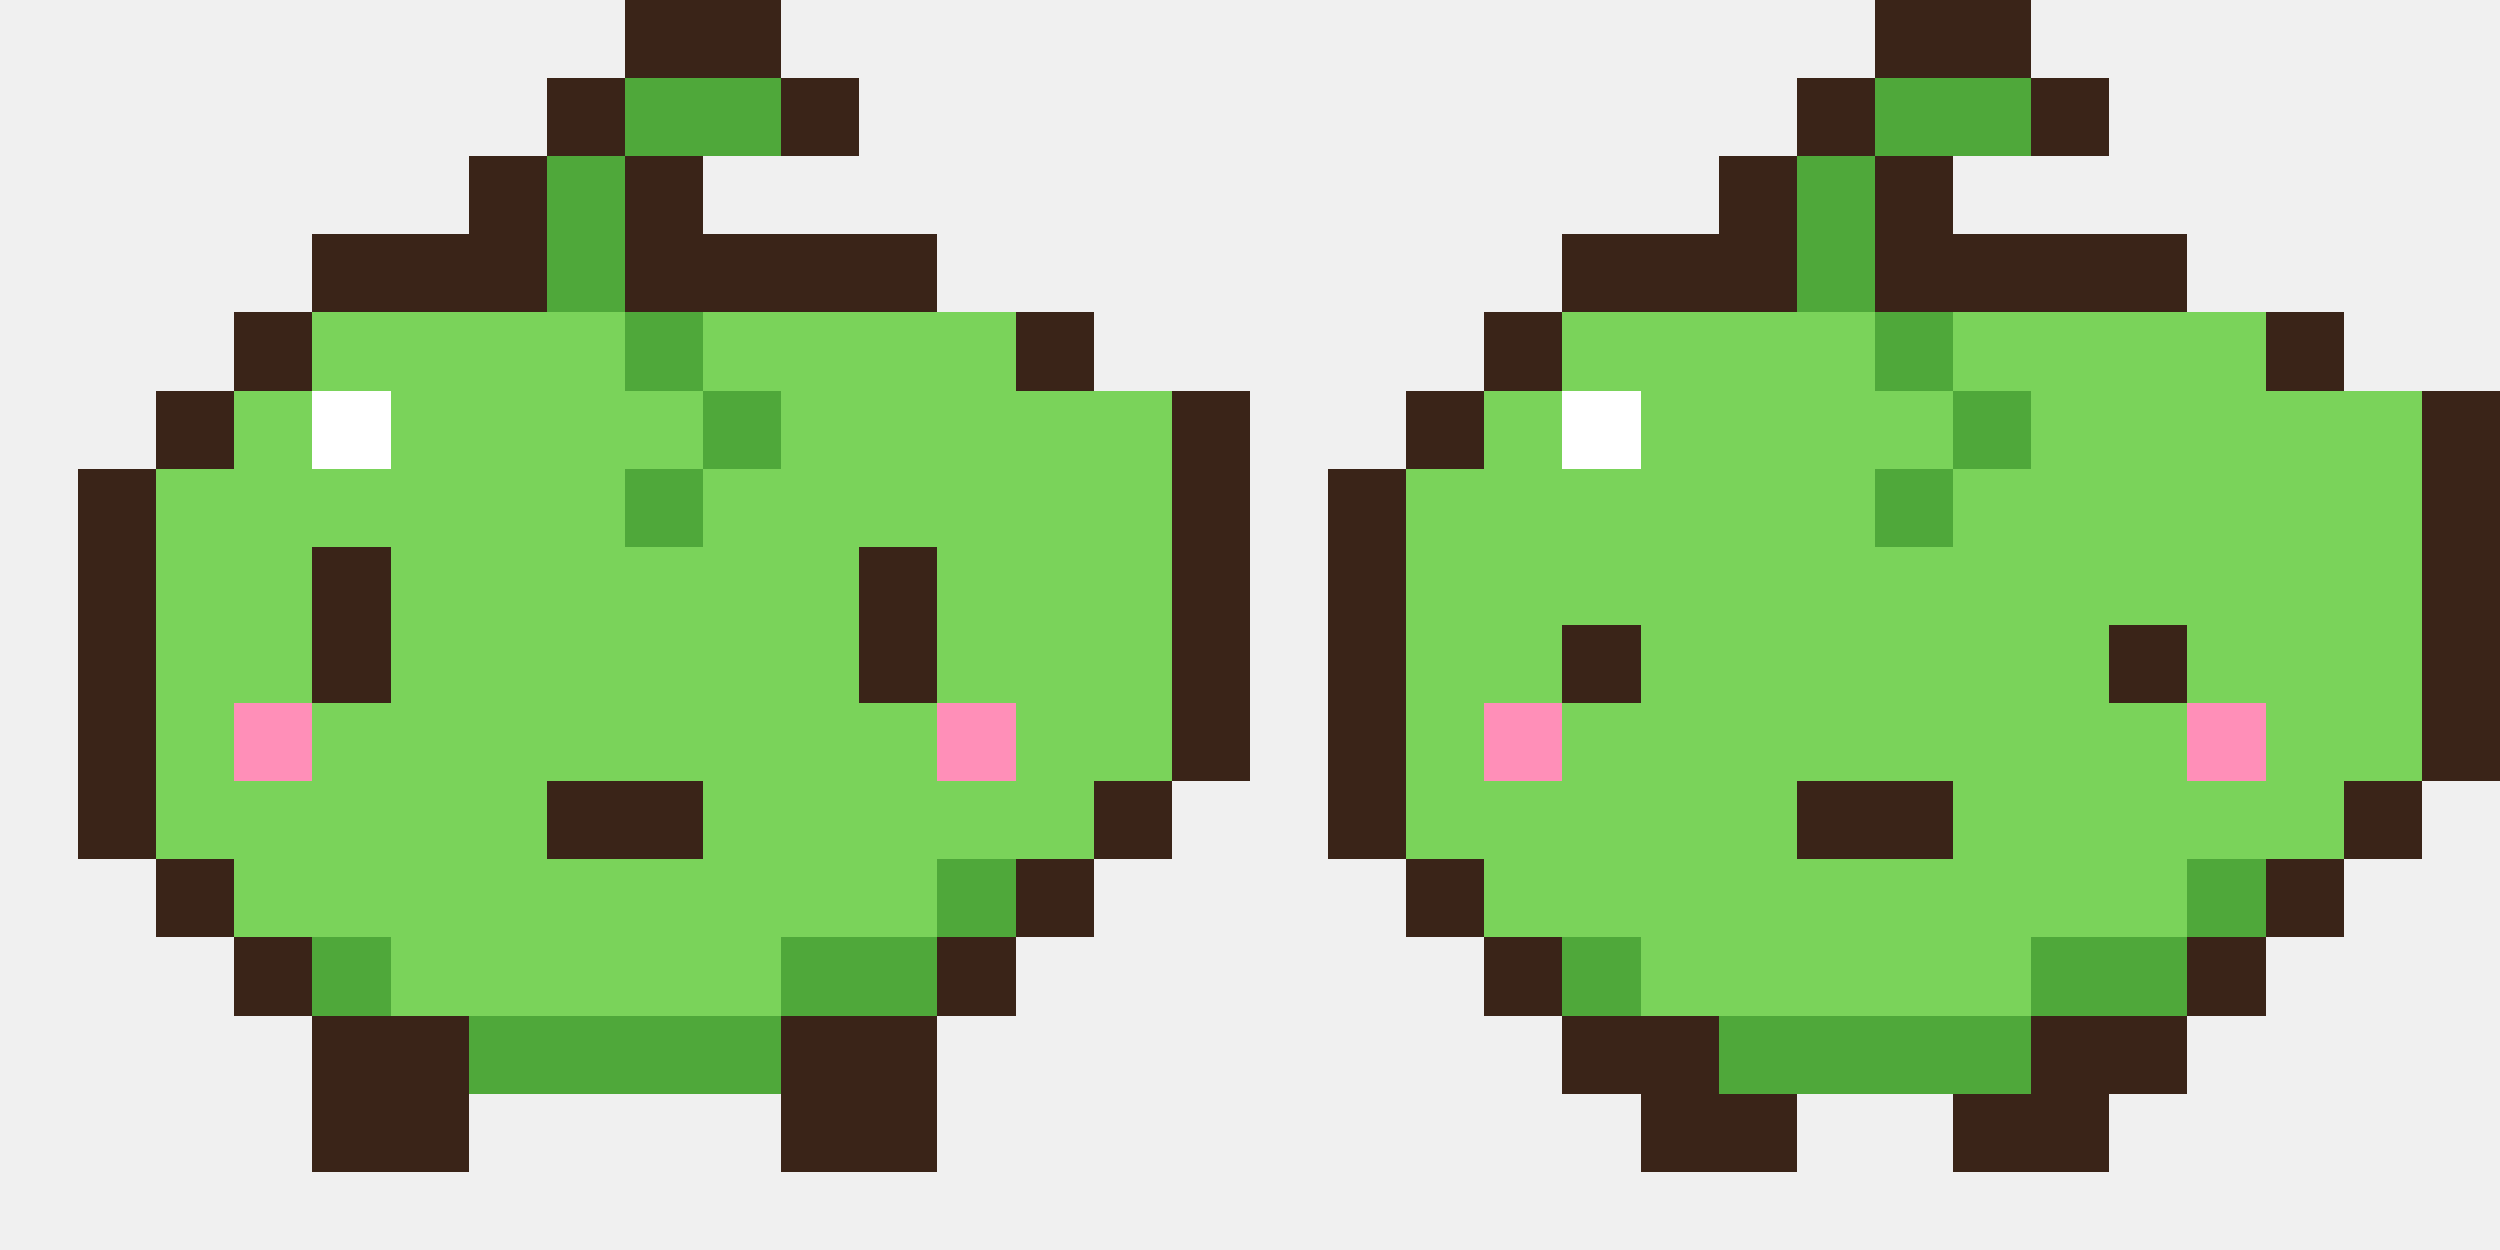
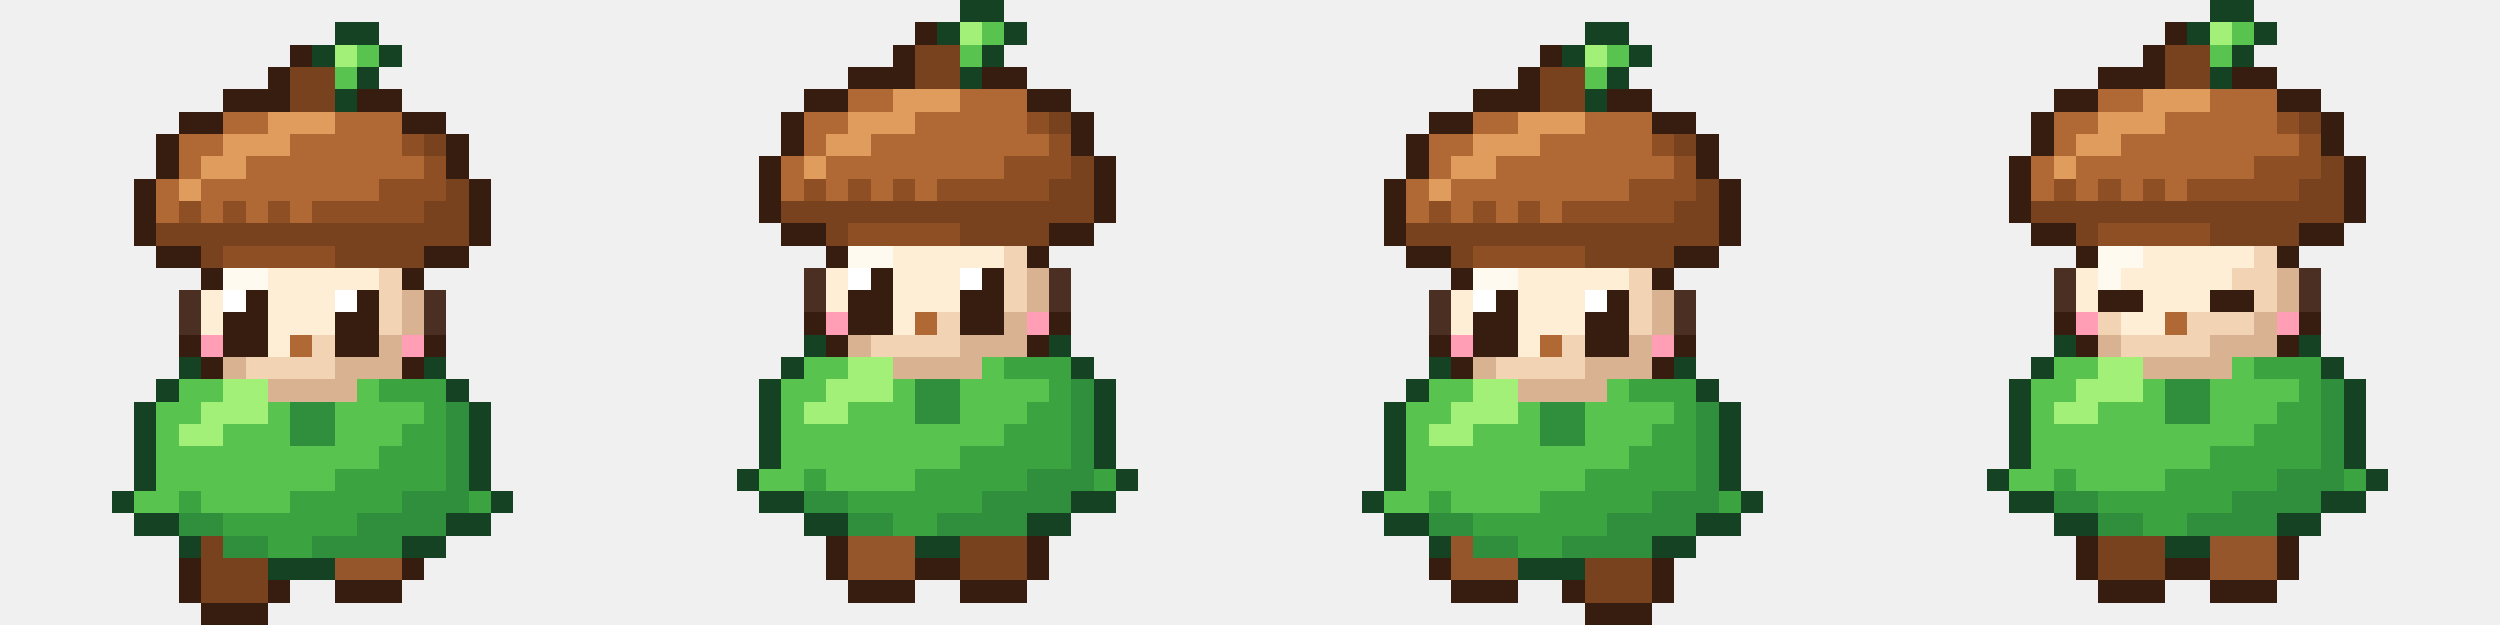
- <svg xmlns="http://www.w3.org/2000/svg" viewBox="0 0 32 16" width="32" height="16" shape-rendering="crispEdges">
-   <rect x="8" y="0" width="2" height="1" fill="#3a2418" />
-   <rect x="7" y="1" width="1" height="1" fill="#3a2418" />
-   <rect x="8" y="1" width="2" height="1" fill="#4fa83a" />
-   <rect x="10" y="1" width="1" height="1" fill="#3a2418" />
-   <rect x="6" y="2" width="1" height="1" fill="#3a2418" />
-   <rect x="7" y="2" width="1" height="1" fill="#4fa83a" />
-   <rect x="8" y="2" width="1" height="1" fill="#3a2418" />
-   <rect x="4" y="3" width="3" height="1" fill="#3a2418" />
-   <rect x="7" y="3" width="1" height="1" fill="#4fa83a" />
-   <rect x="8" y="3" width="4" height="1" fill="#3a2418" />
-   <rect x="3" y="4" width="1" height="1" fill="#3a2418" />
-   <rect x="4" y="4" width="4" height="1" fill="#7ad35a" />
-   <rect x="8" y="4" width="1" height="1" fill="#4fa83a" />
-   <rect x="9" y="4" width="4" height="1" fill="#7ad35a" />
-   <rect x="13" y="4" width="1" height="1" fill="#3a2418" />
-   <rect x="2" y="5" width="1" height="1" fill="#3a2418" />
-   <rect x="3" y="5" width="1" height="1" fill="#7ad35a" />
-   <rect x="4" y="5" width="1" height="1" fill="#ffffff" />
-   <rect x="5" y="5" width="4" height="1" fill="#7ad35a" />
-   <rect x="9" y="5" width="1" height="1" fill="#4fa83a" />
-   <rect x="10" y="5" width="5" height="1" fill="#7ad35a" />
-   <rect x="15" y="5" width="1" height="1" fill="#3a2418" />
-   <rect x="1" y="6" width="1" height="1" fill="#3a2418" />
-   <rect x="2" y="6" width="6" height="1" fill="#7ad35a" />
-   <rect x="8" y="6" width="1" height="1" fill="#4fa83a" />
-   <rect x="9" y="6" width="6" height="1" fill="#7ad35a" />
-   <rect x="15" y="6" width="1" height="1" fill="#3a2418" />
-   <rect x="1" y="7" width="1" height="1" fill="#3a2418" />
-   <rect x="2" y="7" width="2" height="1" fill="#7ad35a" />
-   <rect x="4" y="7" width="1" height="1" fill="#3a2418" />
-   <rect x="5" y="7" width="6" height="1" fill="#7ad35a" />
-   <rect x="11" y="7" width="1" height="1" fill="#3a2418" />
-   <rect x="12" y="7" width="3" height="1" fill="#7ad35a" />
-   <rect x="15" y="7" width="1" height="1" fill="#3a2418" />
-   <rect x="1" y="8" width="1" height="1" fill="#3a2418" />
-   <rect x="2" y="8" width="2" height="1" fill="#7ad35a" />
-   <rect x="4" y="8" width="1" height="1" fill="#3a2418" />
-   <rect x="5" y="8" width="6" height="1" fill="#7ad35a" />
-   <rect x="11" y="8" width="1" height="1" fill="#3a2418" />
-   <rect x="12" y="8" width="3" height="1" fill="#7ad35a" />
-   <rect x="15" y="8" width="1" height="1" fill="#3a2418" />
-   <rect x="1" y="9" width="1" height="1" fill="#3a2418" />
-   <rect x="2" y="9" width="1" height="1" fill="#7ad35a" />
-   <rect x="3" y="9" width="1" height="1" fill="#ff8fb8" />
-   <rect x="4" y="9" width="8" height="1" fill="#7ad35a" />
-   <rect x="12" y="9" width="1" height="1" fill="#ff8fb8" />
-   <rect x="13" y="9" width="2" height="1" fill="#7ad35a" />
-   <rect x="15" y="9" width="1" height="1" fill="#3a2418" />
-   <rect x="1" y="10" width="1" height="1" fill="#3a2418" />
-   <rect x="2" y="10" width="5" height="1" fill="#7ad35a" />
-   <rect x="7" y="10" width="2" height="1" fill="#3a2418" />
-   <rect x="9" y="10" width="5" height="1" fill="#7ad35a" />
-   <rect x="14" y="10" width="1" height="1" fill="#3a2418" />
-   <rect x="2" y="11" width="1" height="1" fill="#3a2418" />
-   <rect x="3" y="11" width="9" height="1" fill="#7ad35a" />
-   <rect x="12" y="11" width="1" height="1" fill="#4fa83a" />
-   <rect x="13" y="11" width="1" height="1" fill="#3a2418" />
-   <rect x="3" y="12" width="1" height="1" fill="#3a2418" />
-   <rect x="4" y="12" width="1" height="1" fill="#4fa83a" />
-   <rect x="5" y="12" width="5" height="1" fill="#7ad35a" />
-   <rect x="10" y="12" width="2" height="1" fill="#4fa83a" />
-   <rect x="12" y="12" width="1" height="1" fill="#3a2418" />
-   <rect x="4" y="13" width="2" height="1" fill="#3a2418" />
-   <rect x="6" y="13" width="4" height="1" fill="#4fa83a" />
-   <rect x="10" y="13" width="2" height="1" fill="#3a2418" />
-   <rect x="4" y="14" width="2" height="1" fill="#3a2418" />
-   <rect x="10" y="14" width="2" height="1" fill="#3a2418" />
-   <rect x="24" y="0" width="2" height="1" fill="#3a2418" />
-   <rect x="23" y="1" width="1" height="1" fill="#3a2418" />
-   <rect x="24" y="1" width="2" height="1" fill="#4fa83a" />
-   <rect x="26" y="1" width="1" height="1" fill="#3a2418" />
-   <rect x="22" y="2" width="1" height="1" fill="#3a2418" />
-   <rect x="23" y="2" width="1" height="1" fill="#4fa83a" />
-   <rect x="24" y="2" width="1" height="1" fill="#3a2418" />
-   <rect x="20" y="3" width="3" height="1" fill="#3a2418" />
-   <rect x="23" y="3" width="1" height="1" fill="#4fa83a" />
-   <rect x="24" y="3" width="4" height="1" fill="#3a2418" />
-   <rect x="19" y="4" width="1" height="1" fill="#3a2418" />
-   <rect x="20" y="4" width="4" height="1" fill="#7ad35a" />
-   <rect x="24" y="4" width="1" height="1" fill="#4fa83a" />
-   <rect x="25" y="4" width="4" height="1" fill="#7ad35a" />
-   <rect x="29" y="4" width="1" height="1" fill="#3a2418" />
-   <rect x="18" y="5" width="1" height="1" fill="#3a2418" />
-   <rect x="19" y="5" width="1" height="1" fill="#7ad35a" />
-   <rect x="20" y="5" width="1" height="1" fill="#ffffff" />
-   <rect x="21" y="5" width="4" height="1" fill="#7ad35a" />
-   <rect x="25" y="5" width="1" height="1" fill="#4fa83a" />
-   <rect x="26" y="5" width="5" height="1" fill="#7ad35a" />
-   <rect x="31" y="5" width="1" height="1" fill="#3a2418" />
-   <rect x="17" y="6" width="1" height="1" fill="#3a2418" />
-   <rect x="18" y="6" width="6" height="1" fill="#7ad35a" />
-   <rect x="24" y="6" width="1" height="1" fill="#4fa83a" />
-   <rect x="25" y="6" width="6" height="1" fill="#7ad35a" />
-   <rect x="31" y="6" width="1" height="1" fill="#3a2418" />
-   <rect x="17" y="7" width="1" height="1" fill="#3a2418" />
-   <rect x="18" y="7" width="13" height="1" fill="#7ad35a" />
-   <rect x="31" y="7" width="1" height="1" fill="#3a2418" />
-   <rect x="17" y="8" width="1" height="1" fill="#3a2418" />
-   <rect x="18" y="8" width="2" height="1" fill="#7ad35a" />
-   <rect x="20" y="8" width="1" height="1" fill="#3a2418" />
-   <rect x="21" y="8" width="6" height="1" fill="#7ad35a" />
-   <rect x="27" y="8" width="1" height="1" fill="#3a2418" />
-   <rect x="28" y="8" width="3" height="1" fill="#7ad35a" />
-   <rect x="31" y="8" width="1" height="1" fill="#3a2418" />
-   <rect x="17" y="9" width="1" height="1" fill="#3a2418" />
-   <rect x="18" y="9" width="1" height="1" fill="#7ad35a" />
-   <rect x="19" y="9" width="1" height="1" fill="#ff8fb8" />
-   <rect x="20" y="9" width="8" height="1" fill="#7ad35a" />
-   <rect x="28" y="9" width="1" height="1" fill="#ff8fb8" />
-   <rect x="29" y="9" width="2" height="1" fill="#7ad35a" />
-   <rect x="31" y="9" width="1" height="1" fill="#3a2418" />
-   <rect x="17" y="10" width="1" height="1" fill="#3a2418" />
-   <rect x="18" y="10" width="5" height="1" fill="#7ad35a" />
-   <rect x="23" y="10" width="2" height="1" fill="#3a2418" />
-   <rect x="25" y="10" width="5" height="1" fill="#7ad35a" />
-   <rect x="30" y="10" width="1" height="1" fill="#3a2418" />
-   <rect x="18" y="11" width="1" height="1" fill="#3a2418" />
-   <rect x="19" y="11" width="9" height="1" fill="#7ad35a" />
-   <rect x="28" y="11" width="1" height="1" fill="#4fa83a" />
-   <rect x="29" y="11" width="1" height="1" fill="#3a2418" />
-   <rect x="19" y="12" width="1" height="1" fill="#3a2418" />
-   <rect x="20" y="12" width="1" height="1" fill="#4fa83a" />
-   <rect x="21" y="12" width="5" height="1" fill="#7ad35a" />
-   <rect x="26" y="12" width="2" height="1" fill="#4fa83a" />
-   <rect x="28" y="12" width="1" height="1" fill="#3a2418" />
-   <rect x="20" y="13" width="2" height="1" fill="#3a2418" />
-   <rect x="22" y="13" width="4" height="1" fill="#4fa83a" />
-   <rect x="26" y="13" width="2" height="1" fill="#3a2418" />
-   <rect x="21" y="14" width="2" height="1" fill="#3a2418" />
-   <rect x="25" y="14" width="2" height="1" fill="#3a2418" />
+ <svg xmlns="http://www.w3.org/2000/svg" viewBox="0 0 112 28" width="112" height="28" shape-rendering="crispEdges">
+   <rect x="15" y="1" width="2" height="1" fill="#164224" />
+   <rect x="13" y="2" width="1" height="1" fill="#361d10" />
+   <rect x="14" y="2" width="1" height="1" fill="#164224" />
+   <rect x="15" y="2" width="1" height="1" fill="#a3f078" />
+   <rect x="16" y="2" width="1" height="1" fill="#58c44f" />
+   <rect x="17" y="2" width="1" height="1" fill="#164224" />
+   <rect x="12" y="3" width="1" height="1" fill="#361d10" />
+   <rect x="13" y="3" width="2" height="1" fill="#78421e" />
+   <rect x="15" y="3" width="1" height="1" fill="#58c44f" />
+   <rect x="16" y="3" width="1" height="1" fill="#164224" />
+   <rect x="10" y="4" width="3" height="1" fill="#361d10" />
+   <rect x="13" y="4" width="2" height="1" fill="#78421e" />
+   <rect x="15" y="4" width="1" height="1" fill="#164224" />
+   <rect x="16" y="4" width="2" height="1" fill="#361d10" />
+   <rect x="8" y="5" width="2" height="1" fill="#361d10" />
+   <rect x="10" y="5" width="2" height="1" fill="#b06934" />
+   <rect x="12" y="5" width="3" height="1" fill="#e09c5c" />
+   <rect x="15" y="5" width="3" height="1" fill="#b06934" />
+   <rect x="18" y="5" width="2" height="1" fill="#361d10" />
+   <rect x="7" y="6" width="1" height="1" fill="#361d10" />
+   <rect x="8" y="6" width="2" height="1" fill="#b06934" />
+   <rect x="10" y="6" width="3" height="1" fill="#e09c5c" />
+   <rect x="13" y="6" width="5" height="1" fill="#b06934" />
+   <rect x="18" y="6" width="1" height="1" fill="#8f4f24" />
+   <rect x="19" y="6" width="1" height="1" fill="#78421e" />
+   <rect x="20" y="6" width="1" height="1" fill="#361d10" />
+   <rect x="7" y="7" width="1" height="1" fill="#361d10" />
+   <rect x="8" y="7" width="1" height="1" fill="#b06934" />
+   <rect x="9" y="7" width="2" height="1" fill="#e09c5c" />
+   <rect x="11" y="7" width="8" height="1" fill="#b06934" />
+   <rect x="19" y="7" width="1" height="1" fill="#8f4f24" />
+   <rect x="20" y="7" width="1" height="1" fill="#361d10" />
+   <rect x="6" y="8" width="1" height="1" fill="#361d10" />
+   <rect x="7" y="8" width="1" height="1" fill="#b06934" />
+   <rect x="8" y="8" width="1" height="1" fill="#e09c5c" />
+   <rect x="9" y="8" width="8" height="1" fill="#b06934" />
+   <rect x="17" y="8" width="3" height="1" fill="#8f4f24" />
+   <rect x="20" y="8" width="1" height="1" fill="#78421e" />
+   <rect x="21" y="8" width="1" height="1" fill="#361d10" />
+   <rect x="6" y="9" width="1" height="1" fill="#361d10" />
+   <rect x="7" y="9" width="1" height="1" fill="#b06934" />
+   <rect x="8" y="9" width="1" height="1" fill="#8f4f24" />
+   <rect x="9" y="9" width="1" height="1" fill="#b06934" />
+   <rect x="10" y="9" width="1" height="1" fill="#8f4f24" />
+   <rect x="11" y="9" width="1" height="1" fill="#b06934" />
+   <rect x="12" y="9" width="1" height="1" fill="#8f4f24" />
+   <rect x="13" y="9" width="1" height="1" fill="#b06934" />
+   <rect x="14" y="9" width="5" height="1" fill="#8f4f24" />
+   <rect x="19" y="9" width="2" height="1" fill="#78421e" />
+   <rect x="21" y="9" width="1" height="1" fill="#361d10" />
+   <rect x="6" y="10" width="1" height="1" fill="#361d10" />
+   <rect x="7" y="10" width="14" height="1" fill="#78421e" />
+   <rect x="21" y="10" width="1" height="1" fill="#361d10" />
+   <rect x="7" y="11" width="2" height="1" fill="#361d10" />
+   <rect x="9" y="11" width="1" height="1" fill="#78421e" />
+   <rect x="10" y="11" width="5" height="1" fill="#8f4f24" />
+   <rect x="15" y="11" width="4" height="1" fill="#78421e" />
+   <rect x="19" y="11" width="2" height="1" fill="#361d10" />
+   <rect x="9" y="12" width="1" height="1" fill="#361d10" />
+   <rect x="10" y="12" width="2" height="1" fill="#fffaf0" />
+   <rect x="12" y="12" width="5" height="1" fill="#ffeed6" />
+   <rect x="17" y="12" width="1" height="1" fill="#f2d3b3" />
+   <rect x="18" y="12" width="1" height="1" fill="#361d10" />
+   <rect x="8" y="13" width="1" height="1" fill="#4a2f22" />
+   <rect x="9" y="13" width="1" height="1" fill="#ffeed6" />
+   <rect x="10" y="13" width="1" height="1" fill="#ffffff" />
+   <rect x="11" y="13" width="1" height="1" fill="#361d10" />
+   <rect x="12" y="13" width="3" height="1" fill="#ffeed6" />
+   <rect x="15" y="13" width="1" height="1" fill="#ffffff" />
+   <rect x="16" y="13" width="1" height="1" fill="#361d10" />
+   <rect x="17" y="13" width="1" height="1" fill="#f2d3b3" />
+   <rect x="18" y="13" width="1" height="1" fill="#d9b291" />
+   <rect x="19" y="13" width="1" height="1" fill="#4a2f22" />
+   <rect x="8" y="14" width="1" height="1" fill="#4a2f22" />
+   <rect x="9" y="14" width="1" height="1" fill="#ffeed6" />
+   <rect x="10" y="14" width="2" height="1" fill="#361d10" />
+   <rect x="12" y="14" width="3" height="1" fill="#ffeed6" />
+   <rect x="15" y="14" width="2" height="1" fill="#361d10" />
+   <rect x="17" y="14" width="1" height="1" fill="#f2d3b3" />
+   <rect x="18" y="14" width="1" height="1" fill="#d9b291" />
+   <rect x="19" y="14" width="1" height="1" fill="#4a2f22" />
+   <rect x="8" y="15" width="1" height="1" fill="#361d10" />
+   <rect x="9" y="15" width="1" height="1" fill="#ff9eb5" />
+   <rect x="10" y="15" width="2" height="1" fill="#361d10" />
+   <rect x="12" y="15" width="1" height="1" fill="#ffeed6" />
+   <rect x="13" y="15" width="1" height="1" fill="#b06934" />
+   <rect x="14" y="15" width="1" height="1" fill="#f2d3b3" />
+   <rect x="15" y="15" width="2" height="1" fill="#361d10" />
+   <rect x="17" y="15" width="1" height="1" fill="#d9b291" />
+   <rect x="18" y="15" width="1" height="1" fill="#ff9eb5" />
+   <rect x="19" y="15" width="1" height="1" fill="#361d10" />
+   <rect x="8" y="16" width="1" height="1" fill="#164224" />
+   <rect x="9" y="16" width="1" height="1" fill="#361d10" />
+   <rect x="10" y="16" width="1" height="1" fill="#d9b291" />
+   <rect x="11" y="16" width="4" height="1" fill="#f2d3b3" />
+   <rect x="15" y="16" width="3" height="1" fill="#d9b291" />
+   <rect x="18" y="16" width="1" height="1" fill="#361d10" />
+   <rect x="19" y="16" width="1" height="1" fill="#164224" />
+   <rect x="7" y="17" width="1" height="1" fill="#164224" />
+   <rect x="8" y="17" width="2" height="1" fill="#58c44f" />
+   <rect x="10" y="17" width="2" height="1" fill="#a3f078" />
+   <rect x="12" y="17" width="4" height="1" fill="#d9b291" />
+   <rect x="16" y="17" width="1" height="1" fill="#58c44f" />
+   <rect x="17" y="17" width="3" height="1" fill="#3ba33f" />
+   <rect x="20" y="17" width="1" height="1" fill="#164224" />
+   <rect x="6" y="18" width="1" height="1" fill="#164224" />
+   <rect x="7" y="18" width="2" height="1" fill="#58c44f" />
+   <rect x="9" y="18" width="3" height="1" fill="#a3f078" />
+   <rect x="12" y="18" width="1" height="1" fill="#58c44f" />
+   <rect x="13" y="18" width="2" height="1" fill="#2f8f3d" />
+   <rect x="15" y="18" width="4" height="1" fill="#58c44f" />
+   <rect x="19" y="18" width="1" height="1" fill="#3ba33f" />
+   <rect x="20" y="18" width="1" height="1" fill="#2f8f3d" />
+   <rect x="21" y="18" width="1" height="1" fill="#164224" />
+   <rect x="6" y="19" width="1" height="1" fill="#164224" />
+   <rect x="7" y="19" width="1" height="1" fill="#58c44f" />
+   <rect x="8" y="19" width="2" height="1" fill="#a3f078" />
+   <rect x="10" y="19" width="3" height="1" fill="#58c44f" />
+   <rect x="13" y="19" width="2" height="1" fill="#2f8f3d" />
+   <rect x="15" y="19" width="3" height="1" fill="#58c44f" />
+   <rect x="18" y="19" width="2" height="1" fill="#3ba33f" />
+   <rect x="20" y="19" width="1" height="1" fill="#2f8f3d" />
+   <rect x="21" y="19" width="1" height="1" fill="#164224" />
+   <rect x="6" y="20" width="1" height="1" fill="#164224" />
+   <rect x="7" y="20" width="10" height="1" fill="#58c44f" />
+   <rect x="17" y="20" width="3" height="1" fill="#3ba33f" />
+   <rect x="20" y="20" width="1" height="1" fill="#2f8f3d" />
+   <rect x="21" y="20" width="1" height="1" fill="#164224" />
+   <rect x="6" y="21" width="1" height="1" fill="#164224" />
+   <rect x="7" y="21" width="8" height="1" fill="#58c44f" />
+   <rect x="15" y="21" width="5" height="1" fill="#3ba33f" />
+   <rect x="20" y="21" width="1" height="1" fill="#2f8f3d" />
+   <rect x="21" y="21" width="1" height="1" fill="#164224" />
+   <rect x="5" y="22" width="1" height="1" fill="#164224" />
+   <rect x="6" y="22" width="2" height="1" fill="#58c44f" />
+   <rect x="8" y="22" width="1" height="1" fill="#3ba33f" />
+   <rect x="9" y="22" width="4" height="1" fill="#58c44f" />
+   <rect x="13" y="22" width="5" height="1" fill="#3ba33f" />
+   <rect x="18" y="22" width="3" height="1" fill="#2f8f3d" />
+   <rect x="21" y="22" width="1" height="1" fill="#3ba33f" />
+   <rect x="22" y="22" width="1" height="1" fill="#164224" />
+   <rect x="6" y="23" width="2" height="1" fill="#164224" />
+   <rect x="8" y="23" width="2" height="1" fill="#2f8f3d" />
+   <rect x="10" y="23" width="6" height="1" fill="#3ba33f" />
+   <rect x="16" y="23" width="4" height="1" fill="#2f8f3d" />
+   <rect x="20" y="23" width="2" height="1" fill="#164224" />
+   <rect x="8" y="24" width="1" height="1" fill="#164224" />
+   <rect x="9" y="24" width="1" height="1" fill="#78421e" />
+   <rect x="10" y="24" width="2" height="1" fill="#2f8f3d" />
+   <rect x="12" y="24" width="2" height="1" fill="#3ba33f" />
+   <rect x="14" y="24" width="4" height="1" fill="#2f8f3d" />
+   <rect x="18" y="24" width="2" height="1" fill="#164224" />
+   <rect x="8" y="25" width="1" height="1" fill="#361d10" />
+   <rect x="9" y="25" width="3" height="1" fill="#78421e" />
+   <rect x="12" y="25" width="3" height="1" fill="#164224" />
+   <rect x="15" y="25" width="3" height="1" fill="#96562b" />
+   <rect x="18" y="25" width="1" height="1" fill="#361d10" />
+   <rect x="8" y="26" width="1" height="1" fill="#361d10" />
+   <rect x="9" y="26" width="3" height="1" fill="#78421e" />
+   <rect x="12" y="26" width="1" height="1" fill="#361d10" />
+   <rect x="15" y="26" width="3" height="1" fill="#361d10" />
+   <rect x="9" y="27" width="3" height="1" fill="#361d10" />
+   <rect x="43" y="0" width="2" height="1" fill="#164224" />
+   <rect x="41" y="1" width="1" height="1" fill="#361d10" />
+   <rect x="42" y="1" width="1" height="1" fill="#164224" />
+   <rect x="43" y="1" width="1" height="1" fill="#a3f078" />
+   <rect x="44" y="1" width="1" height="1" fill="#58c44f" />
+   <rect x="45" y="1" width="1" height="1" fill="#164224" />
+   <rect x="40" y="2" width="1" height="1" fill="#361d10" />
+   <rect x="41" y="2" width="2" height="1" fill="#78421e" />
+   <rect x="43" y="2" width="1" height="1" fill="#58c44f" />
+   <rect x="44" y="2" width="1" height="1" fill="#164224" />
+   <rect x="38" y="3" width="3" height="1" fill="#361d10" />
+   <rect x="41" y="3" width="2" height="1" fill="#78421e" />
+   <rect x="43" y="3" width="1" height="1" fill="#164224" />
+   <rect x="44" y="3" width="2" height="1" fill="#361d10" />
+   <rect x="36" y="4" width="2" height="1" fill="#361d10" />
+   <rect x="38" y="4" width="2" height="1" fill="#b06934" />
+   <rect x="40" y="4" width="3" height="1" fill="#e09c5c" />
+   <rect x="43" y="4" width="3" height="1" fill="#b06934" />
+   <rect x="46" y="4" width="2" height="1" fill="#361d10" />
+   <rect x="35" y="5" width="1" height="1" fill="#361d10" />
+   <rect x="36" y="5" width="2" height="1" fill="#b06934" />
+   <rect x="38" y="5" width="3" height="1" fill="#e09c5c" />
+   <rect x="41" y="5" width="5" height="1" fill="#b06934" />
+   <rect x="46" y="5" width="1" height="1" fill="#8f4f24" />
+   <rect x="47" y="5" width="1" height="1" fill="#78421e" />
+   <rect x="48" y="5" width="1" height="1" fill="#361d10" />
+   <rect x="35" y="6" width="1" height="1" fill="#361d10" />
+   <rect x="36" y="6" width="1" height="1" fill="#b06934" />
+   <rect x="37" y="6" width="2" height="1" fill="#e09c5c" />
+   <rect x="39" y="6" width="8" height="1" fill="#b06934" />
+   <rect x="47" y="6" width="1" height="1" fill="#8f4f24" />
+   <rect x="48" y="6" width="1" height="1" fill="#361d10" />
+   <rect x="34" y="7" width="1" height="1" fill="#361d10" />
+   <rect x="35" y="7" width="1" height="1" fill="#b06934" />
+   <rect x="36" y="7" width="1" height="1" fill="#e09c5c" />
+   <rect x="37" y="7" width="8" height="1" fill="#b06934" />
+   <rect x="45" y="7" width="3" height="1" fill="#8f4f24" />
+   <rect x="48" y="7" width="1" height="1" fill="#78421e" />
+   <rect x="49" y="7" width="1" height="1" fill="#361d10" />
+   <rect x="34" y="8" width="1" height="1" fill="#361d10" />
+   <rect x="35" y="8" width="1" height="1" fill="#b06934" />
+   <rect x="36" y="8" width="1" height="1" fill="#8f4f24" />
+   <rect x="37" y="8" width="1" height="1" fill="#b06934" />
+   <rect x="38" y="8" width="1" height="1" fill="#8f4f24" />
+   <rect x="39" y="8" width="1" height="1" fill="#b06934" />
+   <rect x="40" y="8" width="1" height="1" fill="#8f4f24" />
+   <rect x="41" y="8" width="1" height="1" fill="#b06934" />
+   <rect x="42" y="8" width="5" height="1" fill="#8f4f24" />
+   <rect x="47" y="8" width="2" height="1" fill="#78421e" />
+   <rect x="49" y="8" width="1" height="1" fill="#361d10" />
+   <rect x="34" y="9" width="1" height="1" fill="#361d10" />
+   <rect x="35" y="9" width="14" height="1" fill="#78421e" />
+   <rect x="49" y="9" width="1" height="1" fill="#361d10" />
+   <rect x="35" y="10" width="2" height="1" fill="#361d10" />
+   <rect x="37" y="10" width="1" height="1" fill="#78421e" />
+   <rect x="38" y="10" width="5" height="1" fill="#8f4f24" />
+   <rect x="43" y="10" width="4" height="1" fill="#78421e" />
+   <rect x="47" y="10" width="2" height="1" fill="#361d10" />
+   <rect x="37" y="11" width="1" height="1" fill="#361d10" />
+   <rect x="38" y="11" width="2" height="1" fill="#fffaf0" />
+   <rect x="40" y="11" width="5" height="1" fill="#ffeed6" />
+   <rect x="45" y="11" width="1" height="1" fill="#f2d3b3" />
+   <rect x="46" y="11" width="1" height="1" fill="#361d10" />
+   <rect x="36" y="12" width="1" height="1" fill="#4a2f22" />
+   <rect x="37" y="12" width="1" height="1" fill="#ffeed6" />
+   <rect x="38" y="12" width="1" height="1" fill="#ffffff" />
+   <rect x="39" y="12" width="1" height="1" fill="#361d10" />
+   <rect x="40" y="12" width="3" height="1" fill="#ffeed6" />
+   <rect x="43" y="12" width="1" height="1" fill="#ffffff" />
+   <rect x="44" y="12" width="1" height="1" fill="#361d10" />
+   <rect x="45" y="12" width="1" height="1" fill="#f2d3b3" />
+   <rect x="46" y="12" width="1" height="1" fill="#d9b291" />
+   <rect x="47" y="12" width="1" height="1" fill="#4a2f22" />
+   <rect x="36" y="13" width="1" height="1" fill="#4a2f22" />
+   <rect x="37" y="13" width="1" height="1" fill="#ffeed6" />
+   <rect x="38" y="13" width="2" height="1" fill="#361d10" />
+   <rect x="40" y="13" width="3" height="1" fill="#ffeed6" />
+   <rect x="43" y="13" width="2" height="1" fill="#361d10" />
+   <rect x="45" y="13" width="1" height="1" fill="#f2d3b3" />
+   <rect x="46" y="13" width="1" height="1" fill="#d9b291" />
+   <rect x="47" y="13" width="1" height="1" fill="#4a2f22" />
+   <rect x="36" y="14" width="1" height="1" fill="#361d10" />
+   <rect x="37" y="14" width="1" height="1" fill="#ff9eb5" />
+   <rect x="38" y="14" width="2" height="1" fill="#361d10" />
+   <rect x="40" y="14" width="1" height="1" fill="#ffeed6" />
+   <rect x="41" y="14" width="1" height="1" fill="#b06934" />
+   <rect x="42" y="14" width="1" height="1" fill="#f2d3b3" />
+   <rect x="43" y="14" width="2" height="1" fill="#361d10" />
+   <rect x="45" y="14" width="1" height="1" fill="#d9b291" />
+   <rect x="46" y="14" width="1" height="1" fill="#ff9eb5" />
+   <rect x="47" y="14" width="1" height="1" fill="#361d10" />
+   <rect x="36" y="15" width="1" height="1" fill="#164224" />
+   <rect x="37" y="15" width="1" height="1" fill="#361d10" />
+   <rect x="38" y="15" width="1" height="1" fill="#d9b291" />
+   <rect x="39" y="15" width="4" height="1" fill="#f2d3b3" />
+   <rect x="43" y="15" width="3" height="1" fill="#d9b291" />
+   <rect x="46" y="15" width="1" height="1" fill="#361d10" />
+   <rect x="47" y="15" width="1" height="1" fill="#164224" />
+   <rect x="35" y="16" width="1" height="1" fill="#164224" />
+   <rect x="36" y="16" width="2" height="1" fill="#58c44f" />
+   <rect x="38" y="16" width="2" height="1" fill="#a3f078" />
+   <rect x="40" y="16" width="4" height="1" fill="#d9b291" />
+   <rect x="44" y="16" width="1" height="1" fill="#58c44f" />
+   <rect x="45" y="16" width="3" height="1" fill="#3ba33f" />
+   <rect x="48" y="16" width="1" height="1" fill="#164224" />
+   <rect x="34" y="17" width="1" height="1" fill="#164224" />
+   <rect x="35" y="17" width="2" height="1" fill="#58c44f" />
+   <rect x="37" y="17" width="3" height="1" fill="#a3f078" />
+   <rect x="40" y="17" width="1" height="1" fill="#58c44f" />
+   <rect x="41" y="17" width="2" height="1" fill="#2f8f3d" />
+   <rect x="43" y="17" width="4" height="1" fill="#58c44f" />
+   <rect x="47" y="17" width="1" height="1" fill="#3ba33f" />
+   <rect x="48" y="17" width="1" height="1" fill="#2f8f3d" />
+   <rect x="49" y="17" width="1" height="1" fill="#164224" />
+   <rect x="34" y="18" width="1" height="1" fill="#164224" />
+   <rect x="35" y="18" width="1" height="1" fill="#58c44f" />
+   <rect x="36" y="18" width="2" height="1" fill="#a3f078" />
+   <rect x="38" y="18" width="3" height="1" fill="#58c44f" />
+   <rect x="41" y="18" width="2" height="1" fill="#2f8f3d" />
+   <rect x="43" y="18" width="3" height="1" fill="#58c44f" />
+   <rect x="46" y="18" width="2" height="1" fill="#3ba33f" />
+   <rect x="48" y="18" width="1" height="1" fill="#2f8f3d" />
+   <rect x="49" y="18" width="1" height="1" fill="#164224" />
+   <rect x="34" y="19" width="1" height="1" fill="#164224" />
+   <rect x="35" y="19" width="10" height="1" fill="#58c44f" />
+   <rect x="45" y="19" width="3" height="1" fill="#3ba33f" />
+   <rect x="48" y="19" width="1" height="1" fill="#2f8f3d" />
+   <rect x="49" y="19" width="1" height="1" fill="#164224" />
+   <rect x="34" y="20" width="1" height="1" fill="#164224" />
+   <rect x="35" y="20" width="8" height="1" fill="#58c44f" />
+   <rect x="43" y="20" width="5" height="1" fill="#3ba33f" />
+   <rect x="48" y="20" width="1" height="1" fill="#2f8f3d" />
+   <rect x="49" y="20" width="1" height="1" fill="#164224" />
+   <rect x="33" y="21" width="1" height="1" fill="#164224" />
+   <rect x="34" y="21" width="2" height="1" fill="#58c44f" />
+   <rect x="36" y="21" width="1" height="1" fill="#3ba33f" />
+   <rect x="37" y="21" width="4" height="1" fill="#58c44f" />
+   <rect x="41" y="21" width="5" height="1" fill="#3ba33f" />
+   <rect x="46" y="21" width="3" height="1" fill="#2f8f3d" />
+   <rect x="49" y="21" width="1" height="1" fill="#3ba33f" />
+   <rect x="50" y="21" width="1" height="1" fill="#164224" />
+   <rect x="34" y="22" width="2" height="1" fill="#164224" />
+   <rect x="36" y="22" width="2" height="1" fill="#2f8f3d" />
+   <rect x="38" y="22" width="6" height="1" fill="#3ba33f" />
+   <rect x="44" y="22" width="4" height="1" fill="#2f8f3d" />
+   <rect x="48" y="22" width="2" height="1" fill="#164224" />
+   <rect x="36" y="23" width="2" height="1" fill="#164224" />
+   <rect x="38" y="23" width="2" height="1" fill="#2f8f3d" />
+   <rect x="40" y="23" width="2" height="1" fill="#3ba33f" />
+   <rect x="42" y="23" width="4" height="1" fill="#2f8f3d" />
+   <rect x="46" y="23" width="2" height="1" fill="#164224" />
+   <rect x="37" y="24" width="1" height="1" fill="#361d10" />
+   <rect x="38" y="24" width="3" height="1" fill="#96562b" />
+   <rect x="41" y="24" width="2" height="1" fill="#164224" />
+   <rect x="43" y="24" width="3" height="1" fill="#78421e" />
+   <rect x="46" y="24" width="1" height="1" fill="#361d10" />
+   <rect x="37" y="25" width="1" height="1" fill="#361d10" />
+   <rect x="38" y="25" width="3" height="1" fill="#96562b" />
+   <rect x="41" y="25" width="2" height="1" fill="#361d10" />
+   <rect x="43" y="25" width="3" height="1" fill="#78421e" />
+   <rect x="46" y="25" width="1" height="1" fill="#361d10" />
+   <rect x="38" y="26" width="3" height="1" fill="#361d10" />
+   <rect x="43" y="26" width="3" height="1" fill="#361d10" />
+   <rect x="71" y="1" width="2" height="1" fill="#164224" />
+   <rect x="69" y="2" width="1" height="1" fill="#361d10" />
+   <rect x="70" y="2" width="1" height="1" fill="#164224" />
+   <rect x="71" y="2" width="1" height="1" fill="#a3f078" />
+   <rect x="72" y="2" width="1" height="1" fill="#58c44f" />
+   <rect x="73" y="2" width="1" height="1" fill="#164224" />
+   <rect x="68" y="3" width="1" height="1" fill="#361d10" />
+   <rect x="69" y="3" width="2" height="1" fill="#78421e" />
+   <rect x="71" y="3" width="1" height="1" fill="#58c44f" />
+   <rect x="72" y="3" width="1" height="1" fill="#164224" />
+   <rect x="66" y="4" width="3" height="1" fill="#361d10" />
+   <rect x="69" y="4" width="2" height="1" fill="#78421e" />
+   <rect x="71" y="4" width="1" height="1" fill="#164224" />
+   <rect x="72" y="4" width="2" height="1" fill="#361d10" />
+   <rect x="64" y="5" width="2" height="1" fill="#361d10" />
+   <rect x="66" y="5" width="2" height="1" fill="#b06934" />
+   <rect x="68" y="5" width="3" height="1" fill="#e09c5c" />
+   <rect x="71" y="5" width="3" height="1" fill="#b06934" />
+   <rect x="74" y="5" width="2" height="1" fill="#361d10" />
+   <rect x="63" y="6" width="1" height="1" fill="#361d10" />
+   <rect x="64" y="6" width="2" height="1" fill="#b06934" />
+   <rect x="66" y="6" width="3" height="1" fill="#e09c5c" />
+   <rect x="69" y="6" width="5" height="1" fill="#b06934" />
+   <rect x="74" y="6" width="1" height="1" fill="#8f4f24" />
+   <rect x="75" y="6" width="1" height="1" fill="#78421e" />
+   <rect x="76" y="6" width="1" height="1" fill="#361d10" />
+   <rect x="63" y="7" width="1" height="1" fill="#361d10" />
+   <rect x="64" y="7" width="1" height="1" fill="#b06934" />
+   <rect x="65" y="7" width="2" height="1" fill="#e09c5c" />
+   <rect x="67" y="7" width="8" height="1" fill="#b06934" />
+   <rect x="75" y="7" width="1" height="1" fill="#8f4f24" />
+   <rect x="76" y="7" width="1" height="1" fill="#361d10" />
+   <rect x="62" y="8" width="1" height="1" fill="#361d10" />
+   <rect x="63" y="8" width="1" height="1" fill="#b06934" />
+   <rect x="64" y="8" width="1" height="1" fill="#e09c5c" />
+   <rect x="65" y="8" width="8" height="1" fill="#b06934" />
+   <rect x="73" y="8" width="3" height="1" fill="#8f4f24" />
+   <rect x="76" y="8" width="1" height="1" fill="#78421e" />
+   <rect x="77" y="8" width="1" height="1" fill="#361d10" />
+   <rect x="62" y="9" width="1" height="1" fill="#361d10" />
+   <rect x="63" y="9" width="1" height="1" fill="#b06934" />
+   <rect x="64" y="9" width="1" height="1" fill="#8f4f24" />
+   <rect x="65" y="9" width="1" height="1" fill="#b06934" />
+   <rect x="66" y="9" width="1" height="1" fill="#8f4f24" />
+   <rect x="67" y="9" width="1" height="1" fill="#b06934" />
+   <rect x="68" y="9" width="1" height="1" fill="#8f4f24" />
+   <rect x="69" y="9" width="1" height="1" fill="#b06934" />
+   <rect x="70" y="9" width="5" height="1" fill="#8f4f24" />
+   <rect x="75" y="9" width="2" height="1" fill="#78421e" />
+   <rect x="77" y="9" width="1" height="1" fill="#361d10" />
+   <rect x="62" y="10" width="1" height="1" fill="#361d10" />
+   <rect x="63" y="10" width="14" height="1" fill="#78421e" />
+   <rect x="77" y="10" width="1" height="1" fill="#361d10" />
+   <rect x="63" y="11" width="2" height="1" fill="#361d10" />
+   <rect x="65" y="11" width="1" height="1" fill="#78421e" />
+   <rect x="66" y="11" width="5" height="1" fill="#8f4f24" />
+   <rect x="71" y="11" width="4" height="1" fill="#78421e" />
+   <rect x="75" y="11" width="2" height="1" fill="#361d10" />
+   <rect x="65" y="12" width="1" height="1" fill="#361d10" />
+   <rect x="66" y="12" width="2" height="1" fill="#fffaf0" />
+   <rect x="68" y="12" width="5" height="1" fill="#ffeed6" />
+   <rect x="73" y="12" width="1" height="1" fill="#f2d3b3" />
+   <rect x="74" y="12" width="1" height="1" fill="#361d10" />
+   <rect x="64" y="13" width="1" height="1" fill="#4a2f22" />
+   <rect x="65" y="13" width="1" height="1" fill="#ffeed6" />
+   <rect x="66" y="13" width="1" height="1" fill="#ffffff" />
+   <rect x="67" y="13" width="1" height="1" fill="#361d10" />
+   <rect x="68" y="13" width="3" height="1" fill="#ffeed6" />
+   <rect x="71" y="13" width="1" height="1" fill="#ffffff" />
+   <rect x="72" y="13" width="1" height="1" fill="#361d10" />
+   <rect x="73" y="13" width="1" height="1" fill="#f2d3b3" />
+   <rect x="74" y="13" width="1" height="1" fill="#d9b291" />
+   <rect x="75" y="13" width="1" height="1" fill="#4a2f22" />
+   <rect x="64" y="14" width="1" height="1" fill="#4a2f22" />
+   <rect x="65" y="14" width="1" height="1" fill="#ffeed6" />
+   <rect x="66" y="14" width="2" height="1" fill="#361d10" />
+   <rect x="68" y="14" width="3" height="1" fill="#ffeed6" />
+   <rect x="71" y="14" width="2" height="1" fill="#361d10" />
+   <rect x="73" y="14" width="1" height="1" fill="#f2d3b3" />
+   <rect x="74" y="14" width="1" height="1" fill="#d9b291" />
+   <rect x="75" y="14" width="1" height="1" fill="#4a2f22" />
+   <rect x="64" y="15" width="1" height="1" fill="#361d10" />
+   <rect x="65" y="15" width="1" height="1" fill="#ff9eb5" />
+   <rect x="66" y="15" width="2" height="1" fill="#361d10" />
+   <rect x="68" y="15" width="1" height="1" fill="#ffeed6" />
+   <rect x="69" y="15" width="1" height="1" fill="#b06934" />
+   <rect x="70" y="15" width="1" height="1" fill="#f2d3b3" />
+   <rect x="71" y="15" width="2" height="1" fill="#361d10" />
+   <rect x="73" y="15" width="1" height="1" fill="#d9b291" />
+   <rect x="74" y="15" width="1" height="1" fill="#ff9eb5" />
+   <rect x="75" y="15" width="1" height="1" fill="#361d10" />
+   <rect x="64" y="16" width="1" height="1" fill="#164224" />
+   <rect x="65" y="16" width="1" height="1" fill="#361d10" />
+   <rect x="66" y="16" width="1" height="1" fill="#d9b291" />
+   <rect x="67" y="16" width="4" height="1" fill="#f2d3b3" />
+   <rect x="71" y="16" width="3" height="1" fill="#d9b291" />
+   <rect x="74" y="16" width="1" height="1" fill="#361d10" />
+   <rect x="75" y="16" width="1" height="1" fill="#164224" />
+   <rect x="63" y="17" width="1" height="1" fill="#164224" />
+   <rect x="64" y="17" width="2" height="1" fill="#58c44f" />
+   <rect x="66" y="17" width="2" height="1" fill="#a3f078" />
+   <rect x="68" y="17" width="4" height="1" fill="#d9b291" />
+   <rect x="72" y="17" width="1" height="1" fill="#58c44f" />
+   <rect x="73" y="17" width="3" height="1" fill="#3ba33f" />
+   <rect x="76" y="17" width="1" height="1" fill="#164224" />
+   <rect x="62" y="18" width="1" height="1" fill="#164224" />
+   <rect x="63" y="18" width="2" height="1" fill="#58c44f" />
+   <rect x="65" y="18" width="3" height="1" fill="#a3f078" />
+   <rect x="68" y="18" width="1" height="1" fill="#58c44f" />
+   <rect x="69" y="18" width="2" height="1" fill="#2f8f3d" />
+   <rect x="71" y="18" width="4" height="1" fill="#58c44f" />
+   <rect x="75" y="18" width="1" height="1" fill="#3ba33f" />
+   <rect x="76" y="18" width="1" height="1" fill="#2f8f3d" />
+   <rect x="77" y="18" width="1" height="1" fill="#164224" />
+   <rect x="62" y="19" width="1" height="1" fill="#164224" />
+   <rect x="63" y="19" width="1" height="1" fill="#58c44f" />
+   <rect x="64" y="19" width="2" height="1" fill="#a3f078" />
+   <rect x="66" y="19" width="3" height="1" fill="#58c44f" />
+   <rect x="69" y="19" width="2" height="1" fill="#2f8f3d" />
+   <rect x="71" y="19" width="3" height="1" fill="#58c44f" />
+   <rect x="74" y="19" width="2" height="1" fill="#3ba33f" />
+   <rect x="76" y="19" width="1" height="1" fill="#2f8f3d" />
+   <rect x="77" y="19" width="1" height="1" fill="#164224" />
+   <rect x="62" y="20" width="1" height="1" fill="#164224" />
+   <rect x="63" y="20" width="10" height="1" fill="#58c44f" />
+   <rect x="73" y="20" width="3" height="1" fill="#3ba33f" />
+   <rect x="76" y="20" width="1" height="1" fill="#2f8f3d" />
+   <rect x="77" y="20" width="1" height="1" fill="#164224" />
+   <rect x="62" y="21" width="1" height="1" fill="#164224" />
+   <rect x="63" y="21" width="8" height="1" fill="#58c44f" />
+   <rect x="71" y="21" width="5" height="1" fill="#3ba33f" />
+   <rect x="76" y="21" width="1" height="1" fill="#2f8f3d" />
+   <rect x="77" y="21" width="1" height="1" fill="#164224" />
+   <rect x="61" y="22" width="1" height="1" fill="#164224" />
+   <rect x="62" y="22" width="2" height="1" fill="#58c44f" />
+   <rect x="64" y="22" width="1" height="1" fill="#3ba33f" />
+   <rect x="65" y="22" width="4" height="1" fill="#58c44f" />
+   <rect x="69" y="22" width="5" height="1" fill="#3ba33f" />
+   <rect x="74" y="22" width="3" height="1" fill="#2f8f3d" />
+   <rect x="77" y="22" width="1" height="1" fill="#3ba33f" />
+   <rect x="78" y="22" width="1" height="1" fill="#164224" />
+   <rect x="62" y="23" width="2" height="1" fill="#164224" />
+   <rect x="64" y="23" width="2" height="1" fill="#2f8f3d" />
+   <rect x="66" y="23" width="6" height="1" fill="#3ba33f" />
+   <rect x="72" y="23" width="4" height="1" fill="#2f8f3d" />
+   <rect x="76" y="23" width="2" height="1" fill="#164224" />
+   <rect x="64" y="24" width="1" height="1" fill="#164224" />
+   <rect x="65" y="24" width="1" height="1" fill="#96562b" />
+   <rect x="66" y="24" width="2" height="1" fill="#2f8f3d" />
+   <rect x="68" y="24" width="2" height="1" fill="#3ba33f" />
+   <rect x="70" y="24" width="4" height="1" fill="#2f8f3d" />
+   <rect x="74" y="24" width="2" height="1" fill="#164224" />
+   <rect x="64" y="25" width="1" height="1" fill="#361d10" />
+   <rect x="65" y="25" width="3" height="1" fill="#96562b" />
+   <rect x="68" y="25" width="3" height="1" fill="#164224" />
+   <rect x="71" y="25" width="3" height="1" fill="#78421e" />
+   <rect x="74" y="25" width="1" height="1" fill="#361d10" />
+   <rect x="65" y="26" width="3" height="1" fill="#361d10" />
+   <rect x="70" y="26" width="1" height="1" fill="#361d10" />
+   <rect x="71" y="26" width="3" height="1" fill="#78421e" />
+   <rect x="74" y="26" width="1" height="1" fill="#361d10" />
+   <rect x="71" y="27" width="3" height="1" fill="#361d10" />
+   <rect x="99" y="0" width="2" height="1" fill="#164224" />
+   <rect x="97" y="1" width="1" height="1" fill="#361d10" />
+   <rect x="98" y="1" width="1" height="1" fill="#164224" />
+   <rect x="99" y="1" width="1" height="1" fill="#a3f078" />
+   <rect x="100" y="1" width="1" height="1" fill="#58c44f" />
+   <rect x="101" y="1" width="1" height="1" fill="#164224" />
+   <rect x="96" y="2" width="1" height="1" fill="#361d10" />
+   <rect x="97" y="2" width="2" height="1" fill="#78421e" />
+   <rect x="99" y="2" width="1" height="1" fill="#58c44f" />
+   <rect x="100" y="2" width="1" height="1" fill="#164224" />
+   <rect x="94" y="3" width="3" height="1" fill="#361d10" />
+   <rect x="97" y="3" width="2" height="1" fill="#78421e" />
+   <rect x="99" y="3" width="1" height="1" fill="#164224" />
+   <rect x="100" y="3" width="2" height="1" fill="#361d10" />
+   <rect x="92" y="4" width="2" height="1" fill="#361d10" />
+   <rect x="94" y="4" width="2" height="1" fill="#b06934" />
+   <rect x="96" y="4" width="3" height="1" fill="#e09c5c" />
+   <rect x="99" y="4" width="3" height="1" fill="#b06934" />
+   <rect x="102" y="4" width="2" height="1" fill="#361d10" />
+   <rect x="91" y="5" width="1" height="1" fill="#361d10" />
+   <rect x="92" y="5" width="2" height="1" fill="#b06934" />
+   <rect x="94" y="5" width="3" height="1" fill="#e09c5c" />
+   <rect x="97" y="5" width="5" height="1" fill="#b06934" />
+   <rect x="102" y="5" width="1" height="1" fill="#8f4f24" />
+   <rect x="103" y="5" width="1" height="1" fill="#78421e" />
+   <rect x="104" y="5" width="1" height="1" fill="#361d10" />
+   <rect x="91" y="6" width="1" height="1" fill="#361d10" />
+   <rect x="92" y="6" width="1" height="1" fill="#b06934" />
+   <rect x="93" y="6" width="2" height="1" fill="#e09c5c" />
+   <rect x="95" y="6" width="8" height="1" fill="#b06934" />
+   <rect x="103" y="6" width="1" height="1" fill="#8f4f24" />
+   <rect x="104" y="6" width="1" height="1" fill="#361d10" />
+   <rect x="90" y="7" width="1" height="1" fill="#361d10" />
+   <rect x="91" y="7" width="1" height="1" fill="#b06934" />
+   <rect x="92" y="7" width="1" height="1" fill="#e09c5c" />
+   <rect x="93" y="7" width="8" height="1" fill="#b06934" />
+   <rect x="101" y="7" width="3" height="1" fill="#8f4f24" />
+   <rect x="104" y="7" width="1" height="1" fill="#78421e" />
+   <rect x="105" y="7" width="1" height="1" fill="#361d10" />
+   <rect x="90" y="8" width="1" height="1" fill="#361d10" />
+   <rect x="91" y="8" width="1" height="1" fill="#b06934" />
+   <rect x="92" y="8" width="1" height="1" fill="#8f4f24" />
+   <rect x="93" y="8" width="1" height="1" fill="#b06934" />
+   <rect x="94" y="8" width="1" height="1" fill="#8f4f24" />
+   <rect x="95" y="8" width="1" height="1" fill="#b06934" />
+   <rect x="96" y="8" width="1" height="1" fill="#8f4f24" />
+   <rect x="97" y="8" width="1" height="1" fill="#b06934" />
+   <rect x="98" y="8" width="5" height="1" fill="#8f4f24" />
+   <rect x="103" y="8" width="2" height="1" fill="#78421e" />
+   <rect x="105" y="8" width="1" height="1" fill="#361d10" />
+   <rect x="90" y="9" width="1" height="1" fill="#361d10" />
+   <rect x="91" y="9" width="14" height="1" fill="#78421e" />
+   <rect x="105" y="9" width="1" height="1" fill="#361d10" />
+   <rect x="91" y="10" width="2" height="1" fill="#361d10" />
+   <rect x="93" y="10" width="1" height="1" fill="#78421e" />
+   <rect x="94" y="10" width="5" height="1" fill="#8f4f24" />
+   <rect x="99" y="10" width="4" height="1" fill="#78421e" />
+   <rect x="103" y="10" width="2" height="1" fill="#361d10" />
+   <rect x="93" y="11" width="1" height="1" fill="#361d10" />
+   <rect x="94" y="11" width="2" height="1" fill="#fffaf0" />
+   <rect x="96" y="11" width="5" height="1" fill="#ffeed6" />
+   <rect x="101" y="11" width="1" height="1" fill="#f2d3b3" />
+   <rect x="102" y="11" width="1" height="1" fill="#361d10" />
+   <rect x="92" y="12" width="1" height="1" fill="#4a2f22" />
+   <rect x="93" y="12" width="1" height="1" fill="#ffeed6" />
+   <rect x="94" y="12" width="1" height="1" fill="#fffaf0" />
+   <rect x="95" y="12" width="5" height="1" fill="#ffeed6" />
+   <rect x="100" y="12" width="2" height="1" fill="#f2d3b3" />
+   <rect x="102" y="12" width="1" height="1" fill="#d9b291" />
+   <rect x="103" y="12" width="1" height="1" fill="#4a2f22" />
+   <rect x="92" y="13" width="1" height="1" fill="#4a2f22" />
+   <rect x="93" y="13" width="1" height="1" fill="#ffeed6" />
+   <rect x="94" y="13" width="2" height="1" fill="#361d10" />
+   <rect x="96" y="13" width="3" height="1" fill="#ffeed6" />
+   <rect x="99" y="13" width="2" height="1" fill="#361d10" />
+   <rect x="101" y="13" width="1" height="1" fill="#f2d3b3" />
+   <rect x="102" y="13" width="1" height="1" fill="#d9b291" />
+   <rect x="103" y="13" width="1" height="1" fill="#4a2f22" />
+   <rect x="92" y="14" width="1" height="1" fill="#361d10" />
+   <rect x="93" y="14" width="1" height="1" fill="#ff9eb5" />
+   <rect x="94" y="14" width="1" height="1" fill="#f2d3b3" />
+   <rect x="95" y="14" width="2" height="1" fill="#ffeed6" />
+   <rect x="97" y="14" width="1" height="1" fill="#b06934" />
+   <rect x="98" y="14" width="3" height="1" fill="#f2d3b3" />
+   <rect x="101" y="14" width="1" height="1" fill="#d9b291" />
+   <rect x="102" y="14" width="1" height="1" fill="#ff9eb5" />
+   <rect x="103" y="14" width="1" height="1" fill="#361d10" />
+   <rect x="92" y="15" width="1" height="1" fill="#164224" />
+   <rect x="93" y="15" width="1" height="1" fill="#361d10" />
+   <rect x="94" y="15" width="1" height="1" fill="#d9b291" />
+   <rect x="95" y="15" width="4" height="1" fill="#f2d3b3" />
+   <rect x="99" y="15" width="3" height="1" fill="#d9b291" />
+   <rect x="102" y="15" width="1" height="1" fill="#361d10" />
+   <rect x="103" y="15" width="1" height="1" fill="#164224" />
+   <rect x="91" y="16" width="1" height="1" fill="#164224" />
+   <rect x="92" y="16" width="2" height="1" fill="#58c44f" />
+   <rect x="94" y="16" width="2" height="1" fill="#a3f078" />
+   <rect x="96" y="16" width="4" height="1" fill="#d9b291" />
+   <rect x="100" y="16" width="1" height="1" fill="#58c44f" />
+   <rect x="101" y="16" width="3" height="1" fill="#3ba33f" />
+   <rect x="104" y="16" width="1" height="1" fill="#164224" />
+   <rect x="90" y="17" width="1" height="1" fill="#164224" />
+   <rect x="91" y="17" width="2" height="1" fill="#58c44f" />
+   <rect x="93" y="17" width="3" height="1" fill="#a3f078" />
+   <rect x="96" y="17" width="1" height="1" fill="#58c44f" />
+   <rect x="97" y="17" width="2" height="1" fill="#2f8f3d" />
+   <rect x="99" y="17" width="4" height="1" fill="#58c44f" />
+   <rect x="103" y="17" width="1" height="1" fill="#3ba33f" />
+   <rect x="104" y="17" width="1" height="1" fill="#2f8f3d" />
+   <rect x="105" y="17" width="1" height="1" fill="#164224" />
+   <rect x="90" y="18" width="1" height="1" fill="#164224" />
+   <rect x="91" y="18" width="1" height="1" fill="#58c44f" />
+   <rect x="92" y="18" width="2" height="1" fill="#a3f078" />
+   <rect x="94" y="18" width="3" height="1" fill="#58c44f" />
+   <rect x="97" y="18" width="2" height="1" fill="#2f8f3d" />
+   <rect x="99" y="18" width="3" height="1" fill="#58c44f" />
+   <rect x="102" y="18" width="2" height="1" fill="#3ba33f" />
+   <rect x="104" y="18" width="1" height="1" fill="#2f8f3d" />
+   <rect x="105" y="18" width="1" height="1" fill="#164224" />
+   <rect x="90" y="19" width="1" height="1" fill="#164224" />
+   <rect x="91" y="19" width="10" height="1" fill="#58c44f" />
+   <rect x="101" y="19" width="3" height="1" fill="#3ba33f" />
+   <rect x="104" y="19" width="1" height="1" fill="#2f8f3d" />
+   <rect x="105" y="19" width="1" height="1" fill="#164224" />
+   <rect x="90" y="20" width="1" height="1" fill="#164224" />
+   <rect x="91" y="20" width="8" height="1" fill="#58c44f" />
+   <rect x="99" y="20" width="5" height="1" fill="#3ba33f" />
+   <rect x="104" y="20" width="1" height="1" fill="#2f8f3d" />
+   <rect x="105" y="20" width="1" height="1" fill="#164224" />
+   <rect x="89" y="21" width="1" height="1" fill="#164224" />
+   <rect x="90" y="21" width="2" height="1" fill="#58c44f" />
+   <rect x="92" y="21" width="1" height="1" fill="#3ba33f" />
+   <rect x="93" y="21" width="4" height="1" fill="#58c44f" />
+   <rect x="97" y="21" width="5" height="1" fill="#3ba33f" />
+   <rect x="102" y="21" width="3" height="1" fill="#2f8f3d" />
+   <rect x="105" y="21" width="1" height="1" fill="#3ba33f" />
+   <rect x="106" y="21" width="1" height="1" fill="#164224" />
+   <rect x="90" y="22" width="2" height="1" fill="#164224" />
+   <rect x="92" y="22" width="2" height="1" fill="#2f8f3d" />
+   <rect x="94" y="22" width="6" height="1" fill="#3ba33f" />
+   <rect x="100" y="22" width="4" height="1" fill="#2f8f3d" />
+   <rect x="104" y="22" width="2" height="1" fill="#164224" />
+   <rect x="92" y="23" width="2" height="1" fill="#164224" />
+   <rect x="94" y="23" width="2" height="1" fill="#2f8f3d" />
+   <rect x="96" y="23" width="2" height="1" fill="#3ba33f" />
+   <rect x="98" y="23" width="4" height="1" fill="#2f8f3d" />
+   <rect x="102" y="23" width="2" height="1" fill="#164224" />
+   <rect x="93" y="24" width="1" height="1" fill="#361d10" />
+   <rect x="94" y="24" width="3" height="1" fill="#78421e" />
+   <rect x="97" y="24" width="2" height="1" fill="#164224" />
+   <rect x="99" y="24" width="3" height="1" fill="#96562b" />
+   <rect x="102" y="24" width="1" height="1" fill="#361d10" />
+   <rect x="93" y="25" width="1" height="1" fill="#361d10" />
+   <rect x="94" y="25" width="3" height="1" fill="#78421e" />
+   <rect x="97" y="25" width="2" height="1" fill="#361d10" />
+   <rect x="99" y="25" width="3" height="1" fill="#96562b" />
+   <rect x="102" y="25" width="1" height="1" fill="#361d10" />
+   <rect x="94" y="26" width="3" height="1" fill="#361d10" />
+   <rect x="99" y="26" width="3" height="1" fill="#361d10" />
</svg>
